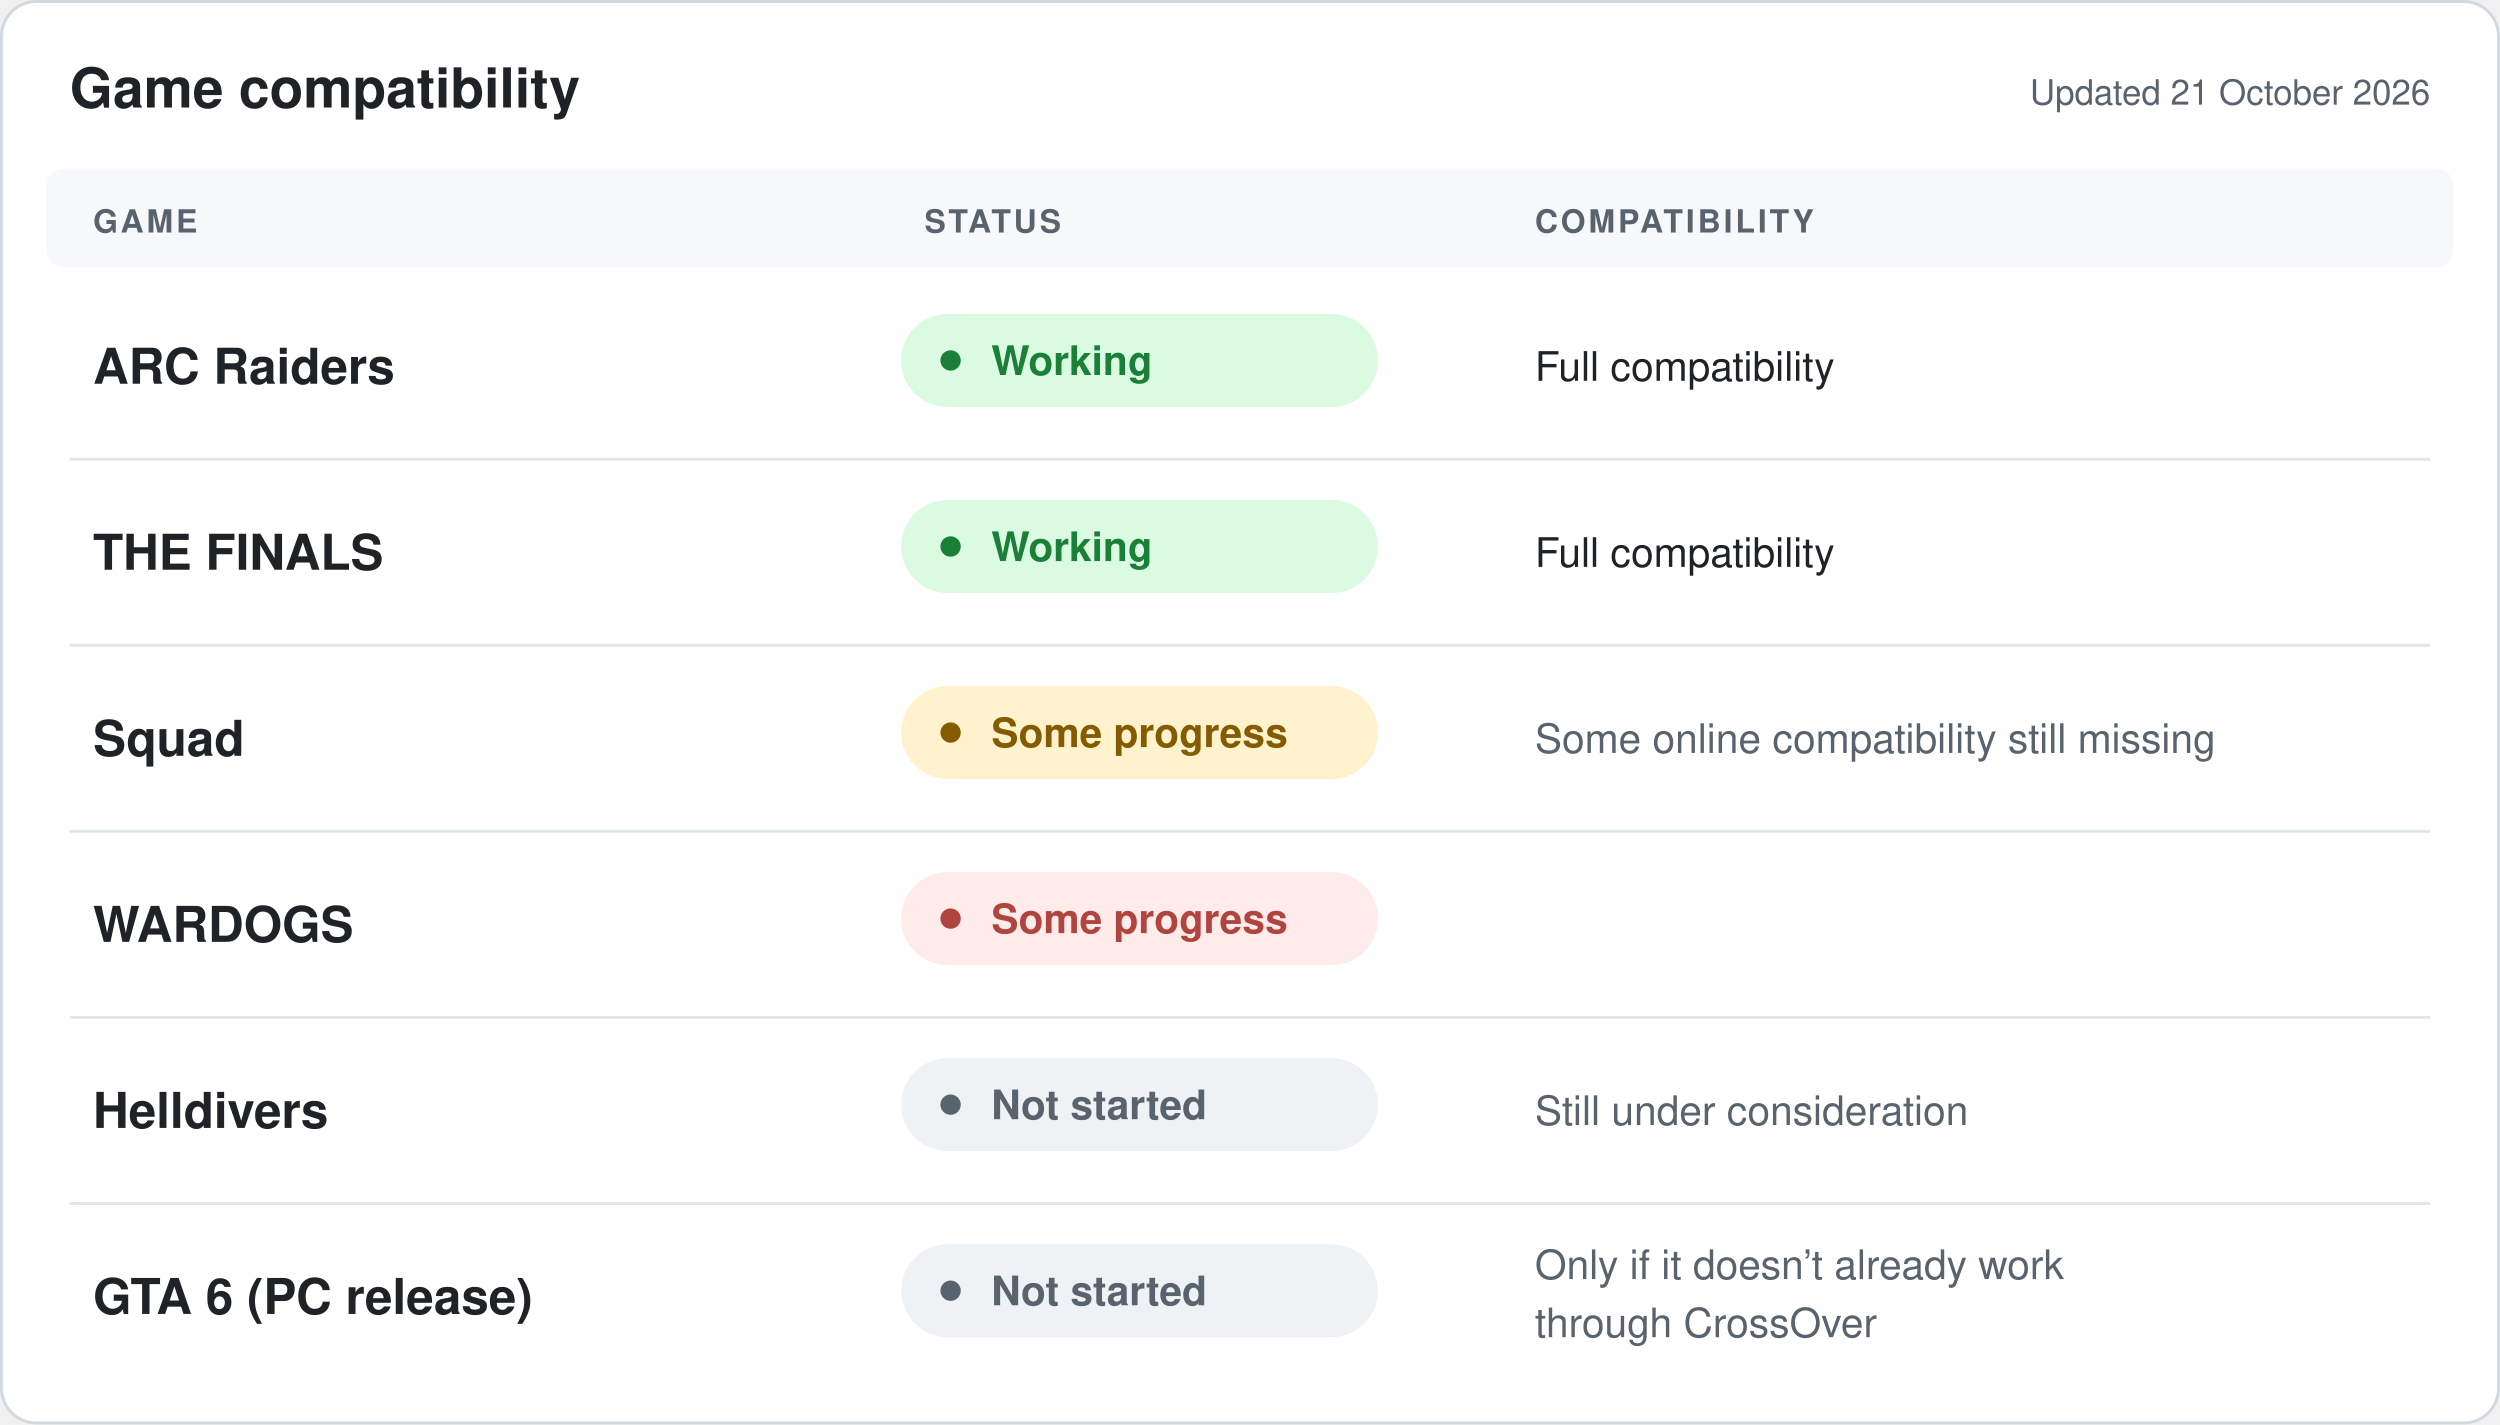
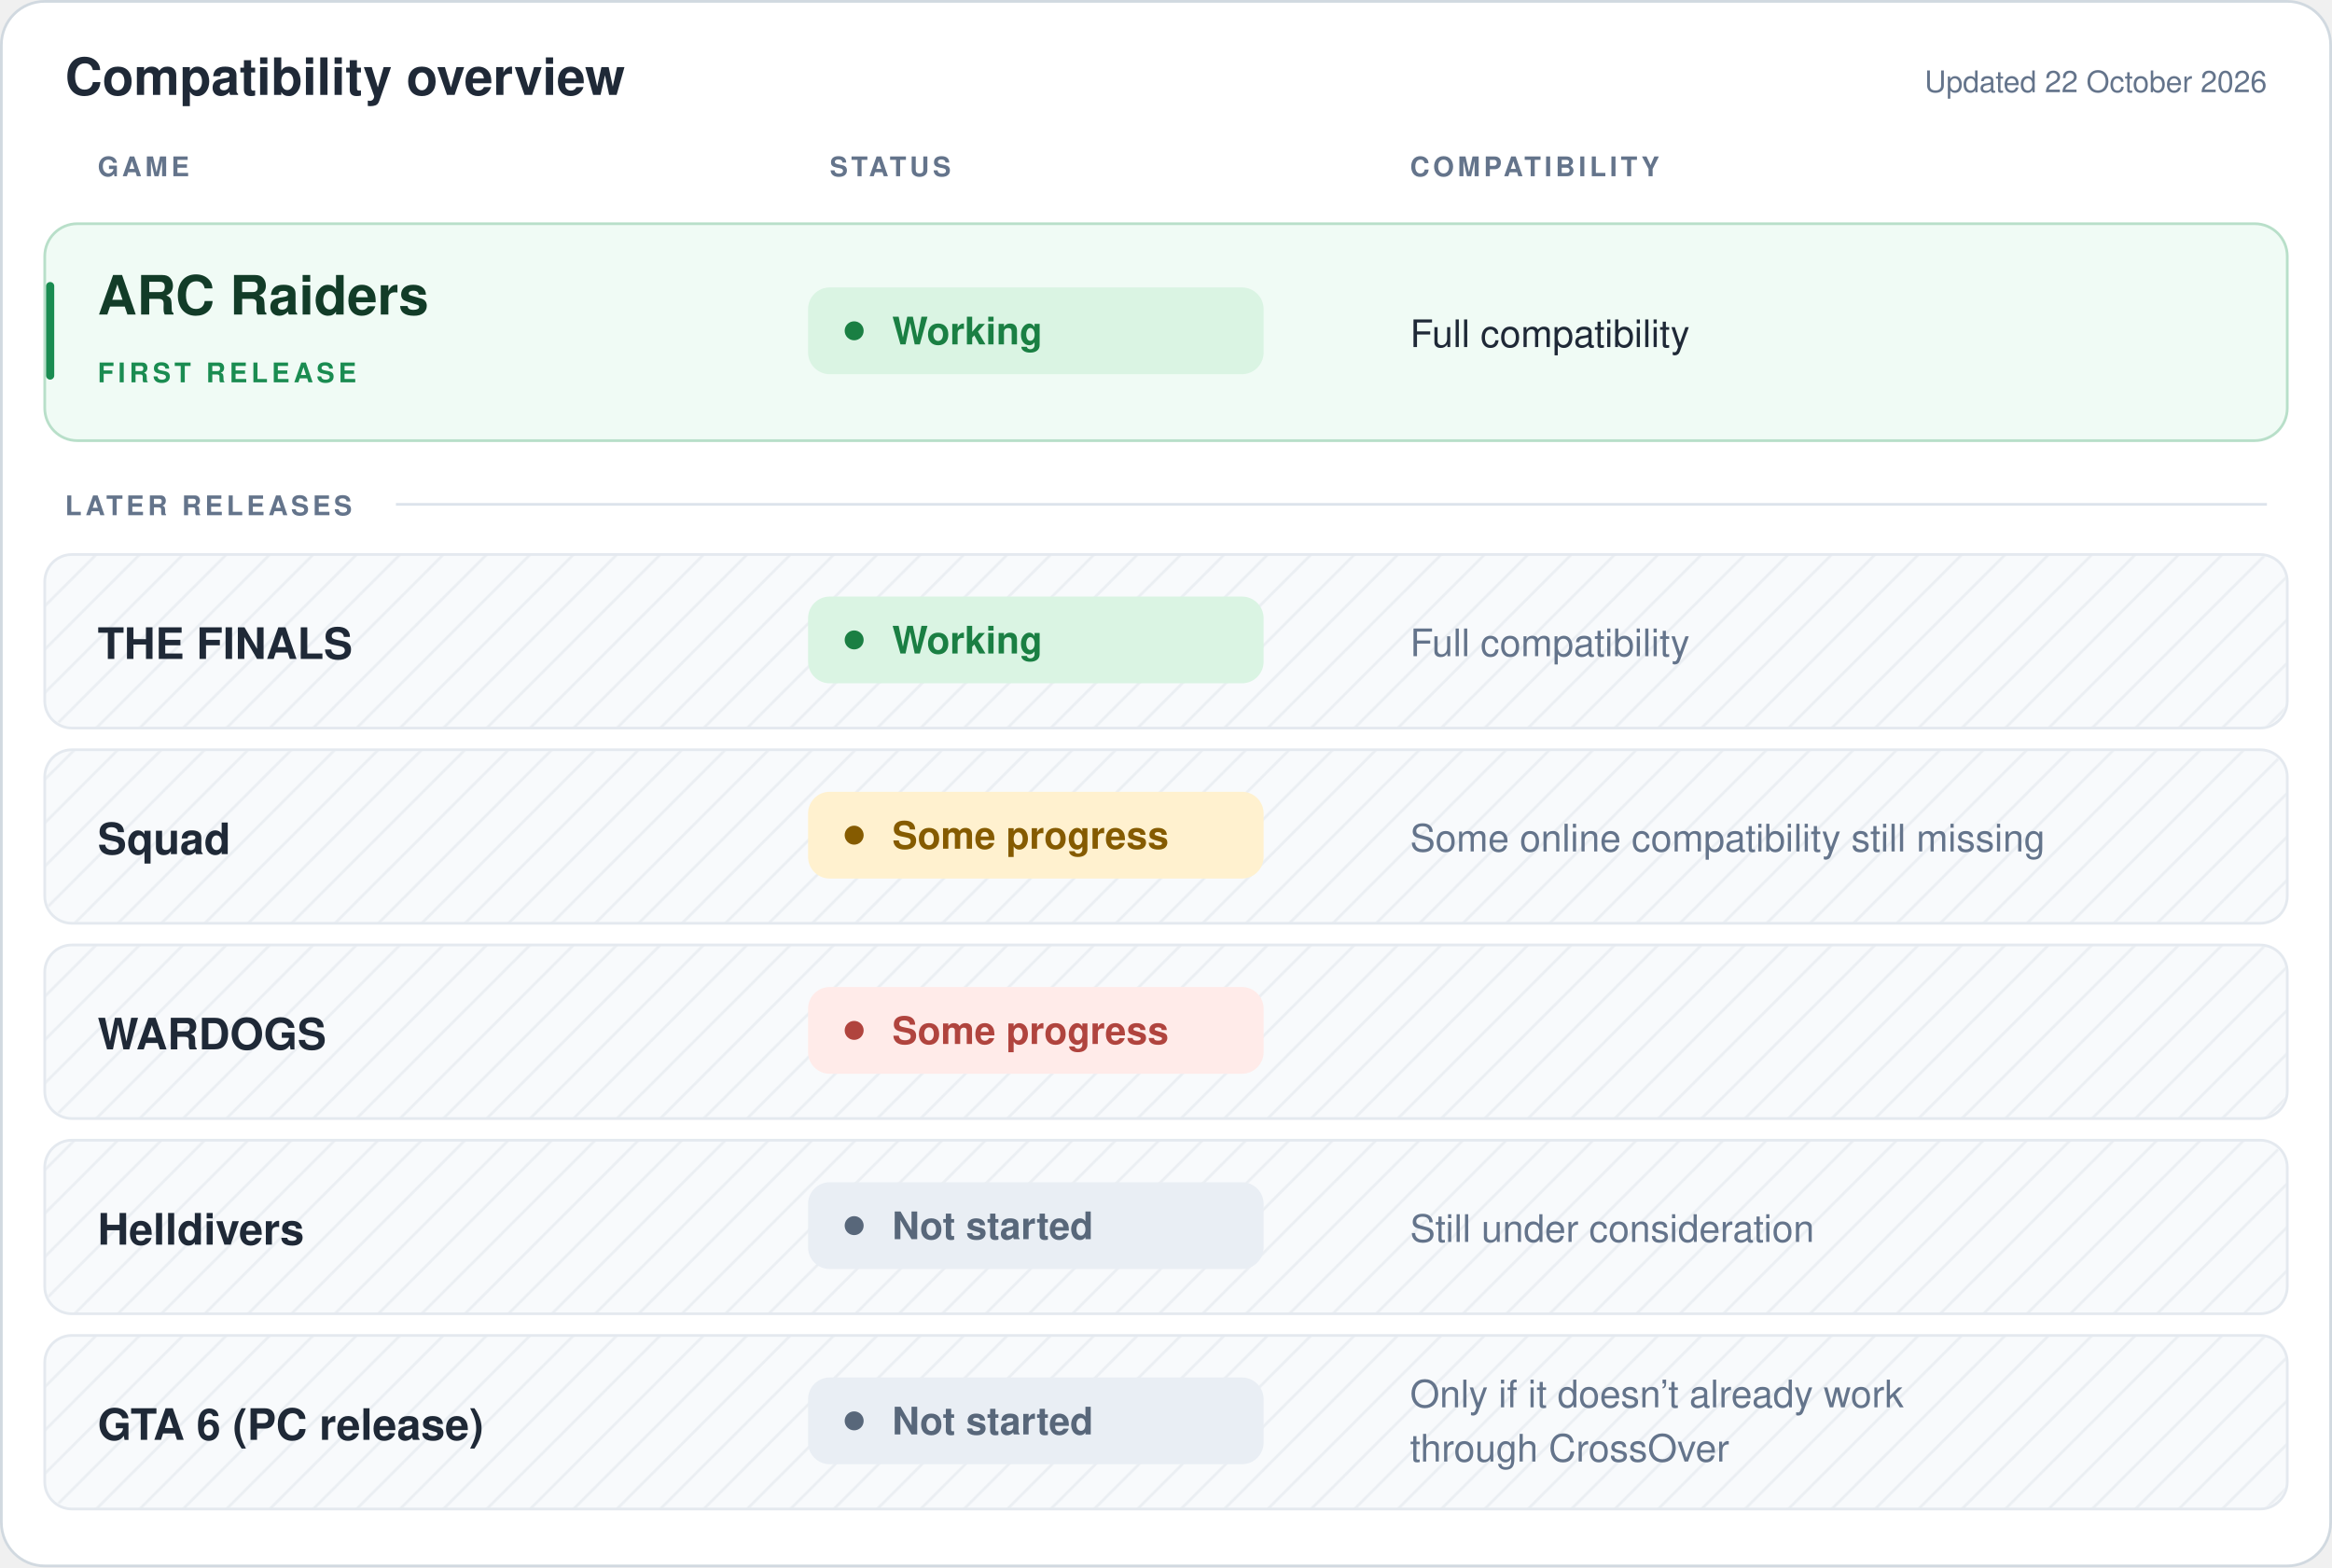
- <svg xmlns="http://www.w3.org/2000/svg" width="860" height="490" viewBox="0 0 860 490" role="img" aria-labelledby="title description">
+ <svg xmlns="http://www.w3.org/2000/svg" width="860" height="578" viewBox="0 0 860 578" role="img" aria-labelledby="title description">
  <style>
-     .card{fill:#ffffff;stroke:#d1d9e0}.main{fill:#1f2328}.muted{fill:#59636e}
-     .line{stroke:#d1d9e0;stroke-opacity:.65}.header{fill:#f6f8fa}
-     .working-bg{fill:#dafbe1}.working{fill:#1a7f37}
-     .progress-bg{fill:#fff2cc}.progress{fill:#855b00}
+     text{font-family:-apple-system,BlinkMacSystemFont,"Segoe UI",Helvetica,Arial,sans-serif}
+     .panel{fill:#fff;stroke:#d1d9e0}.main{fill:#1f2937}.muted{fill:#64748b}
+     .arc{fill:#f0fbf5;stroke:#b8dfc9}.accent{fill:#1a8c51}.arc-title{fill:#123c28}
+     .row{fill:#f8fafc;stroke:#e4e9ef}.hatch{stroke:#94a3b8;stroke-opacity:.13}
+     .working-bg{fill:#daf4e3}.working{fill:#1a7f43}
+     .progress-bg{fill:#fff1cf}.progress{fill:#855b00}
    .wardogs-bg{fill:#ffebe9}.wardogs{fill:#b0443e}
-     .pending-bg{fill:#eff2f5}.pending{fill:#59636e}
-     text{font-family:-apple-system,BlinkMacSystemFont,"Segoe UI",Helvetica,Arial,sans-serif}
+     .pending-bg{fill:#e9eef4}.pending{fill:#58677a}
+     .divider{stroke:#dce3eb}
    @media(prefers-color-scheme:dark){
-       .card{fill:#0d1117;stroke:#30363d}.main{fill:#f0f6fc}.muted{fill:#9198a1}
-       .line{stroke:#30363d}.header{fill:#161b22}
-       .working-bg{fill:#122c1e}.working{fill:#56d483}
-       .progress-bg{fill:#30260f}.progress{fill:#e9bd55}
-       .wardogs-bg{fill:#351e20}.wardogs{fill:#f28b82}
-       .pending-bg{fill:#21262d}.pending{fill:#a4afbd}
+       .panel{fill:#0d1117;stroke:#303a47}.main{fill:#e6edf5}.muted{fill:#98a6b7}
+       .arc{fill:#11261f;stroke:#2c5943}.accent{fill:#64dfa0}.arc-title{fill:#effff5}
+       .row{fill:#121923;stroke:#25303d}.hatch{stroke:#9aafc6;stroke-opacity:.09}
+       .working-bg{fill:#183e2b}.working{fill:#71dda2}
+       .progress-bg{fill:#382e18}.progress{fill:#e9bd55}
+       .wardogs-bg{fill:#3b2428}.wardogs{fill:#f28b82}
+       .pending-bg{fill:#25303e}.pending{fill:#b1bdcc}
+       .divider{stroke:#283340}
    }
  </style>
-   <rect class="card" x=".5" y=".5" width="859" height="489" rx="12" />
-   <text class="main" x="24" y="37" font-size="19" font-weight="600">Game compatibility</text>
-   <text class="muted" x="836" y="36" font-size="12" text-anchor="end">Updated 21 October 2026</text>
-   <rect class="header" x="16" y="58" width="828" height="34" rx="6" />
-   <g class="muted" font-size="11" font-weight="600" letter-spacing="1">
-     <text x="32" y="80">GAME</text>
-     <text x="318" y="80">STATUS</text>
-     <text x="528" y="80">COMPATIBILITY</text>
+   <defs>
+     <pattern id="later-stripes" width="16" height="16" patternUnits="userSpaceOnUse">
+       <path class="hatch" d="M-4 4 4-4M0 16 16 0M12 20 20 12" fill="none" stroke-width="1" />
+     </pattern>
+   </defs>
+   <rect class="panel" x=".5" y=".5" width="859" height="577" rx="16" />
+   <text class="main" x="24" y="35" font-size="19" font-weight="650">Compatibility overview</text>
+   <text class="muted" x="836" y="34" text-anchor="end" font-size="11">Updated 22 October 2026</text>
+   <g class="muted" font-size="10" font-weight="600" letter-spacing="1.3">
+     <text x="36" y="65">GAME</text>
+     <text x="306" y="65">STATUS</text>
+     <text x="520" y="65">COMPATIBILITY</text>
  </g>
-   <g class="line">
-     <path d="M24 158H836M24 222H836M24 286H836M24 350H836M24 414H836" />
-   </g>
-   <g class="main" font-size="17" font-weight="600">
-     <text x="32" y="132">ARC Raiders</text>
-     <text x="32" y="196">THE FINALS</text>
-     <text x="32" y="260">Squad</text>
-     <text x="32" y="324">WARDOGS</text>
-     <text x="32" y="388">Helldivers</text>
-     <text x="32" y="452">GTA 6 (PC release)</text>
+   <rect class="arc" x="16.5" y="82.5" width="827" height="80" rx="12" />
+   <rect class="accent" x="17" y="104" width="3" height="36" rx="1.5" />
+   <text class="arc-title" x="36" y="116" font-size="20" font-weight="650">ARC Raiders</text>
+   <text class="accent" x="36" y="141" font-size="10" font-weight="650" letter-spacing="1.4">FIRST RELEASE</text>
+   <rect class="working-bg" x="298" y="106" width="168" height="32" rx="8" />
+   <circle class="working" cx="315" cy="122" r="3.5" />
+   <text class="working" x="329" y="127" font-size="14" font-weight="600">Working</text>
+   <text class="main" x="520" y="128" font-size="14">Full compatibility</text>
+   <text class="muted" x="24" y="190" font-size="10" font-weight="600" letter-spacing="1.3">LATER RELEASES</text>
+   <path class="divider" d="M146 186H836" />
+   <g>
+     <rect class="row" x="16.5" y="204.5" width="827" height="64" rx="10" />
+     <rect x="17" y="205" width="826" height="63" rx="10" fill="url(#later-stripes)" />
+     <text class="main" x="36" y="243" font-size="16" font-weight="600">THE FINALS</text>
+     <rect class="working-bg" x="298" y="220" width="168" height="32" rx="8" />
+     <circle class="working" cx="315" cy="236" r="3.5" />
+     <text class="working" x="329" y="241" font-size="14" font-weight="600">Working</text>
+     <text class="muted" x="520" y="242" font-size="14">Full compatibility</text>
  </g>
  <g>
-     <rect class="working-bg" x="310" y="108" width="164" height="32" rx="16" />
-     <rect class="working-bg" x="310" y="172" width="164" height="32" rx="16" />
-     <rect class="progress-bg" x="310" y="236" width="164" height="32" rx="16" />
-     <rect class="wardogs-bg" x="310" y="300" width="164" height="32" rx="16" />
-     <rect class="pending-bg" x="310" y="364" width="164" height="32" rx="16" />
-     <rect class="pending-bg" x="310" y="428" width="164" height="32" rx="16" />
+     <rect class="row" x="16.5" y="276.5" width="827" height="64" rx="10" />
+     <rect x="17" y="277" width="826" height="63" rx="10" fill="url(#later-stripes)" />
+     <text class="main" x="36" y="315" font-size="16" font-weight="600">Squad</text>
+     <rect class="progress-bg" x="298" y="292" width="168" height="32" rx="8" />
+     <circle class="progress" cx="315" cy="308" r="3.5" />
+     <text class="progress" x="329" y="313" font-size="14" font-weight="600">Some progress</text>
+     <text class="muted" x="520" y="314" font-size="14">Some online compatibility still missing</text>
  </g>
  <g>
-     <circle class="working" cx="327" cy="124" r="3.5" />
-     <circle class="working" cx="327" cy="188" r="3.5" />
-     <circle class="progress" cx="327" cy="252" r="3.5" />
-     <circle class="wardogs" cx="327" cy="316" r="3.5" />
-     <circle class="pending" cx="327" cy="380" r="3.5" />
-     <circle class="pending" cx="327" cy="444" r="3.5" />
+     <rect class="row" x="16.5" y="348.5" width="827" height="64" rx="10" />
+     <rect x="17" y="349" width="826" height="63" rx="10" fill="url(#later-stripes)" />
+     <text class="main" x="36" y="387" font-size="16" font-weight="600">WARDOGS</text>
+     <rect class="wardogs-bg" x="298" y="364" width="168" height="32" rx="8" />
+     <circle class="wardogs" cx="315" cy="380" r="3.5" />
+     <text class="wardogs" x="329" y="385" font-size="14" font-weight="600">Some progress</text>
  </g>
-   <g font-size="14" font-weight="600">
-     <text class="working" x="341" y="129">Working</text>
-     <text class="working" x="341" y="193">Working</text>
-     <text class="progress" x="341" y="257">Some progress</text>
-     <text class="wardogs" x="341" y="321">Some progress</text>
-     <text class="pending" x="341" y="385">Not started</text>
-     <text class="pending" x="341" y="449">Not started</text>
+   <g>
+     <rect class="row" x="16.5" y="420.5" width="827" height="64" rx="10" />
+     <rect x="17" y="421" width="826" height="63" rx="10" fill="url(#later-stripes)" />
+     <text class="main" x="36" y="459" font-size="16" font-weight="600">Helldivers</text>
+     <rect class="pending-bg" x="298" y="436" width="168" height="32" rx="8" />
+     <circle class="pending" cx="315" cy="452" r="3.5" />
+     <text class="pending" x="329" y="457" font-size="14" font-weight="600">Not started</text>
+     <text class="muted" x="520" y="458" font-size="14">Still under consideration</text>
  </g>
-   <g font-size="14">
-     <text class="main" x="528" y="131">Full compatibility</text>
-     <text class="main" x="528" y="195">Full compatibility</text>
-     <text class="muted" x="528" y="259">Some online compatibility still missing</text>
-     <text class="muted" x="528" y="387">Still under consideration</text>
-     <text class="muted" x="528" y="440">Only if it doesn’t already work<tspan x="528" dy="20">through CrossOver</tspan>
-     </text>
+   <g>
+     <rect class="row" x="16.5" y="492.5" width="827" height="64" rx="10" />
+     <rect x="17" y="493" width="826" height="63" rx="10" fill="url(#later-stripes)" />
+     <text class="main" x="36" y="531" font-size="16" font-weight="600">GTA 6 (PC release)</text>
+     <rect class="pending-bg" x="298" y="508" width="168" height="32" rx="8" />
+     <circle class="pending" cx="315" cy="524" r="3.5" />
+     <text class="pending" x="329" y="529" font-size="14" font-weight="600">Not started</text>
+     <text class="muted" x="520" y="519" font-size="14">Only if it doesn’t already work</text>
+     <text class="muted" x="520" y="539" font-size="14">through CrossOver</text>
  </g>
</svg>
